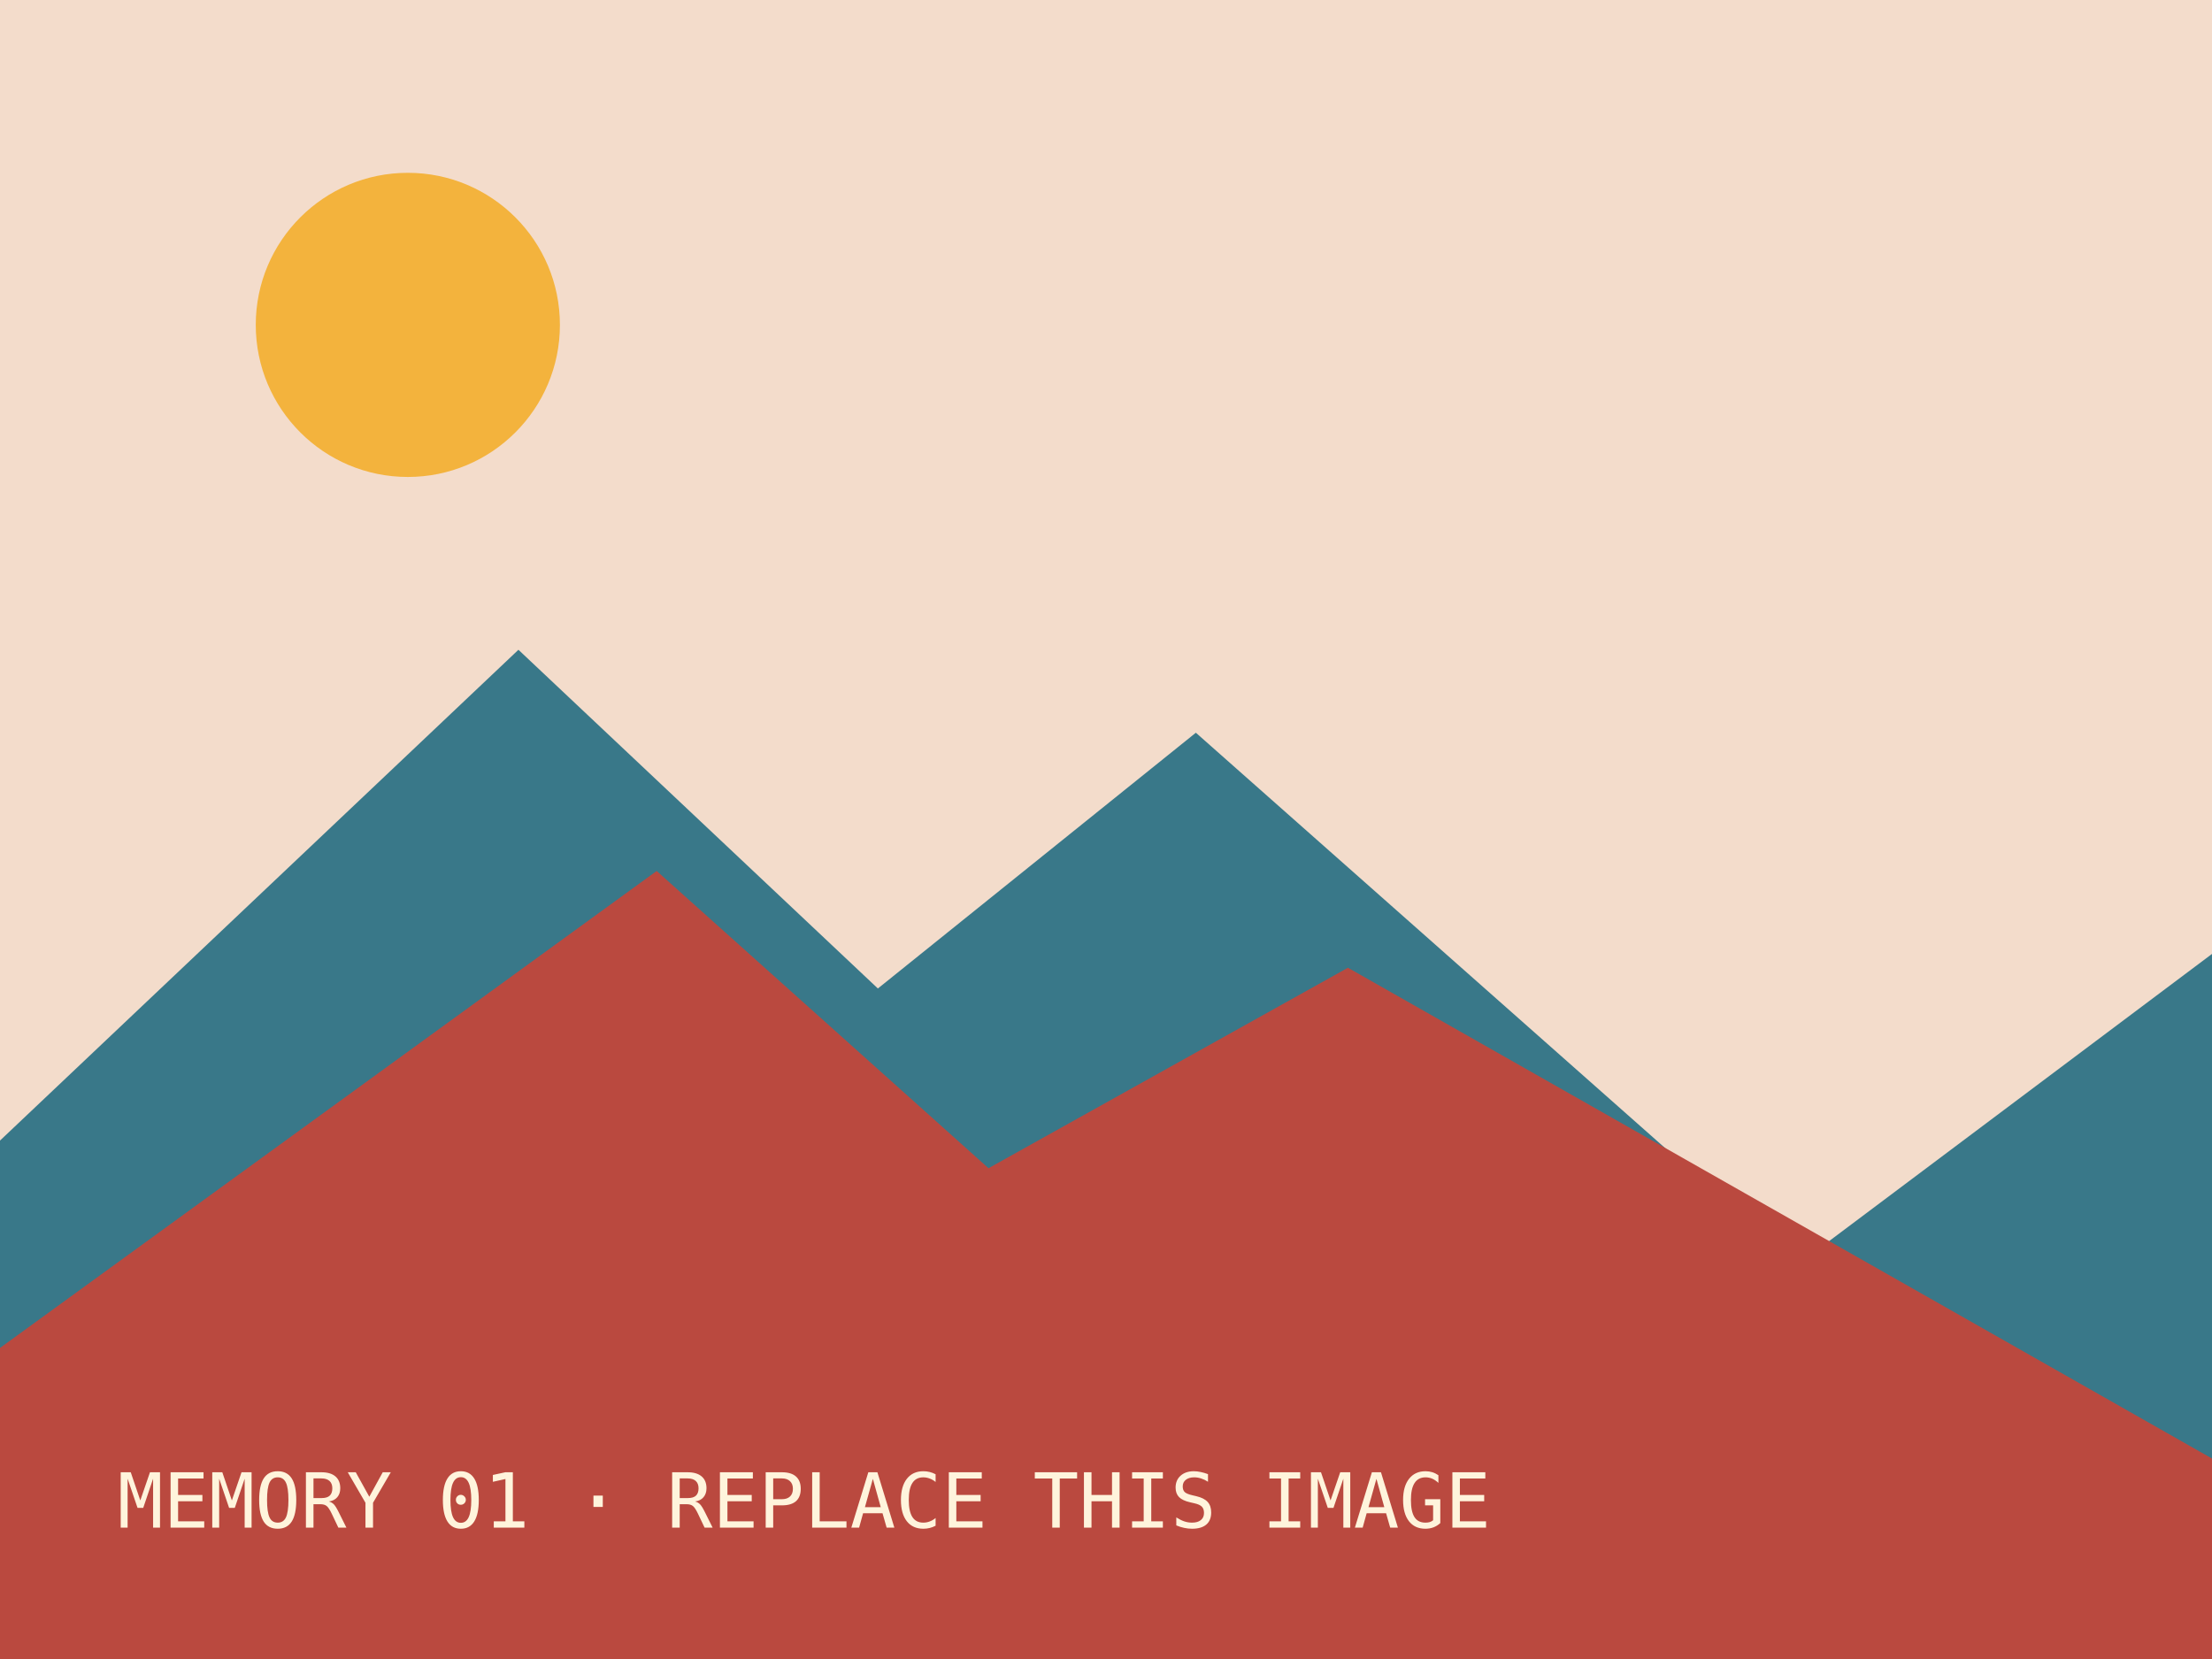
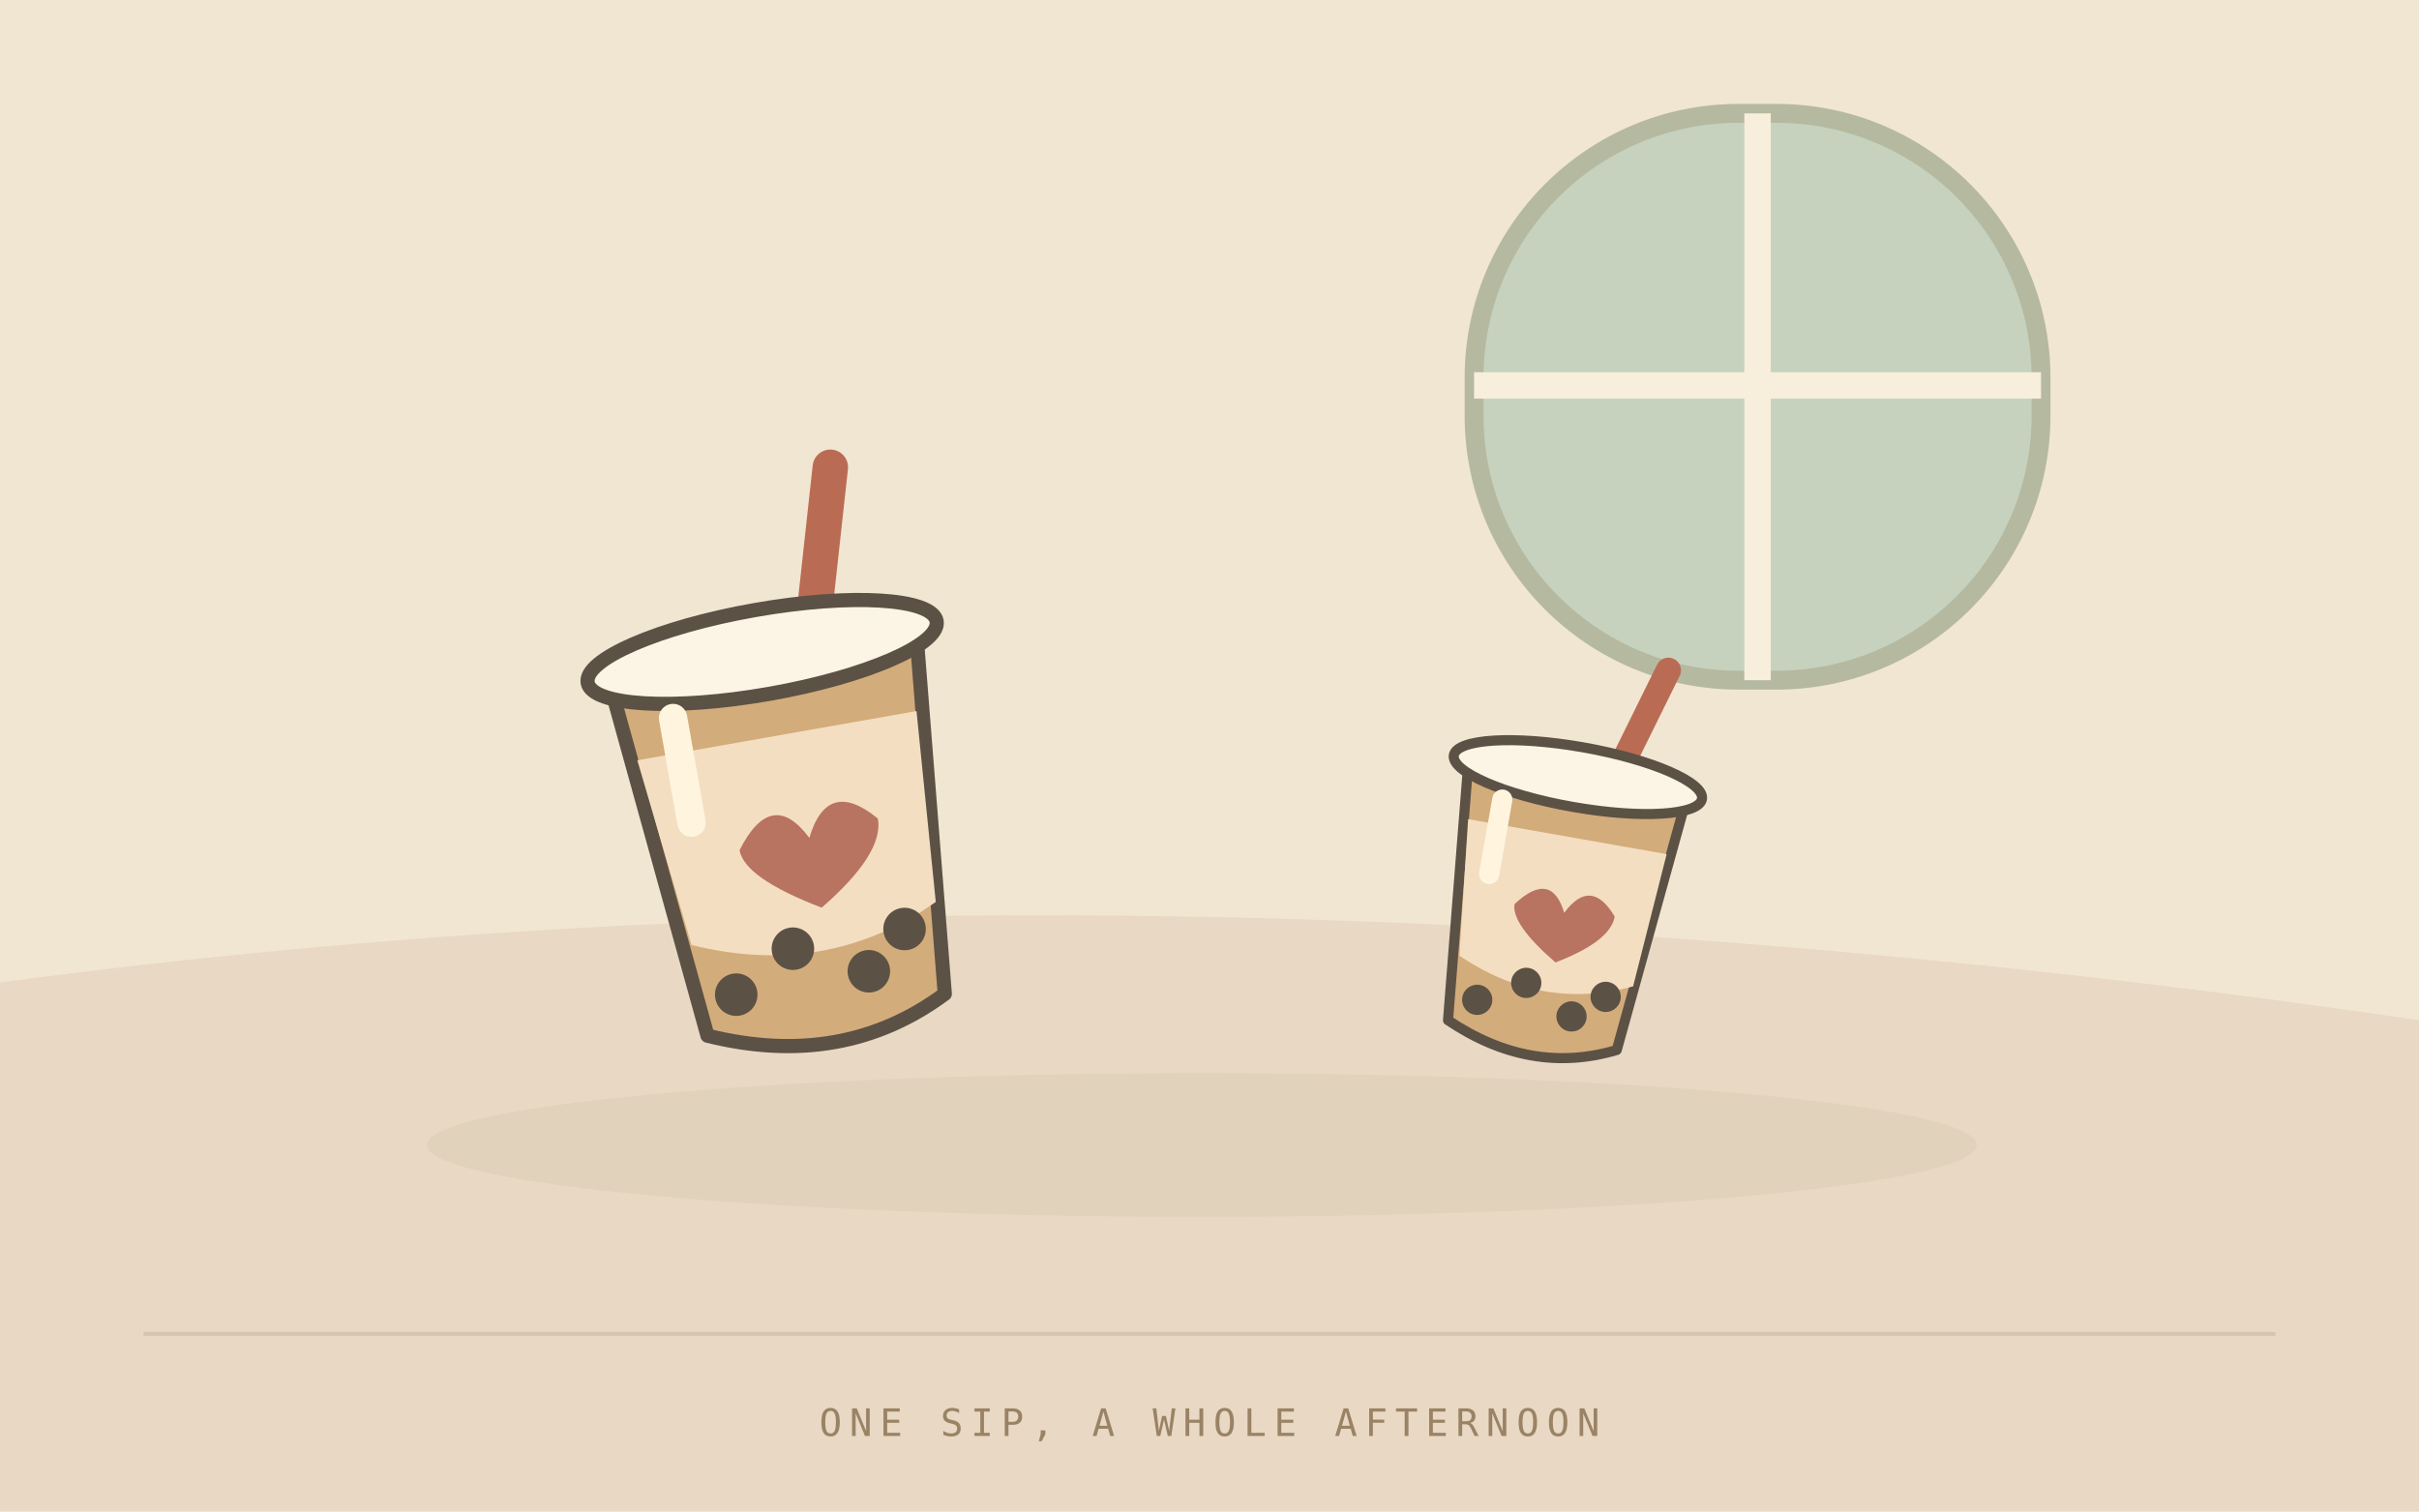
- <svg xmlns="http://www.w3.org/2000/svg" viewBox="0 0 640 480" role="img" aria-labelledby="title">
-   <rect width="640" height="480" fill="#f3dccb" />
-   <circle cx="118" cy="94" r="44" fill="#f3b33d" />
-   <path d="M0 330 150 188l104 98 92-74 174 154 120-90v204H0Z" fill="#397889" />
-   <path d="M0 390 190 252l96 86 104-58 250 142v58H0Z" fill="#ba493f" />
-   <text x="34" y="442" fill="#fff4dc" font-family="monospace" font-size="22">MEMORY 01 · REPLACE THIS IMAGE</text>
+ <svg xmlns="http://www.w3.org/2000/svg" viewBox="0 0 640 400" role="img" aria-labelledby="title">
+   <rect width="640" height="400" fill="#f1e6d1" />
+   <rect x="390" y="30" width="150" height="150" rx="70" fill="#c6d2bd" stroke="#b5b9a0" stroke-width="5" />
+   <path d="M465 30v150m-75-78h150" stroke="#f7eedc" stroke-width="7" />
+   <path d="M0 260Q300 220 640 270v130H0Z" fill="#e8d8c4" />
+   <ellipse cx="318" cy="303" rx="205" ry="19" fill="#9e8c6d" opacity=".09" />
+   <g transform="translate(100 100) rotate(-10 112.5 112.5)">
+     <svg x="0" y="0" width="225" height="225" class="" viewBox="0 0 120 110" fill="none" stroke="#5c5145" stroke-width="2" stroke-linecap="round" stroke-linejoin="round" aria-hidden="true">
+       <path d="m36 33 5 52q18 8 34 0l5-52" fill="#d3ac7b" />
+       <path d="m38 45 3 27q18 8 35 0l2-27" fill="#f4dec1" stroke="none" />
+       <path d="m65 33 7-24" stroke="#ba6b54" stroke-width="5" />
+       <ellipse cx="58" cy="33" rx="25" ry="6" fill="#fcf4e5" />
+       <path d="M44 40v15" stroke="#fff5df" stroke-width="4" />
+       <circle cx="46" cy="80" r="3" fill="#5c5145" stroke="none" />
+       <circle cx="55" cy="75" r="3" fill="#5c5145" stroke="none" />
+       <circle cx="65" cy="80" r="3" fill="#5c5145" stroke="none" />
+       <circle cx="71" cy="75" r="3" fill="#5c5145" stroke="none" />
+       <path d="M50 60q6-8 10 0 4-8 10-1 0 5-10 11-10-6-10-10Z" fill="#b87361" stroke="none" />
+     </svg>
+   </g>
+   <g transform="translate(335 155) rotate(10 80 80)">
+     <svg x="0" y="0" width="160" height="160" class="" viewBox="0 0 120 110" fill="none" stroke="#5c5145" stroke-width="2" stroke-linecap="round" stroke-linejoin="round" aria-hidden="true">
+       <path d="m36 33 5 52q18 8 34 0l5-52" fill="#d3ac7b" />
+       <path d="m38 45 3 27q18 8 35 0l2-27" fill="#f4dec1" stroke="none" />
+       <path d="m65 33 7-24" stroke="#ba6b54" stroke-width="5" />
+       <ellipse cx="58" cy="33" rx="25" ry="6" fill="#fcf4e5" />
+       <path d="M44 40v15" stroke="#fff5df" stroke-width="4" />
+       <circle cx="46" cy="80" r="3" fill="#5c5145" stroke="none" />
+       <circle cx="55" cy="75" r="3" fill="#5c5145" stroke="none" />
+       <circle cx="65" cy="80" r="3" fill="#5c5145" stroke="none" />
+       <circle cx="71" cy="75" r="3" fill="#5c5145" stroke="none" />
+       <path d="M50 60q6-8 10 0 4-8 10-1 0 5-10 11-10-6-10-10Z" fill="#b87361" stroke="none" />
+     </svg>
+   </g>
+   <path d="M38 353h564" stroke="#ae9876" stroke-opacity=".3" />
+   <text x="320" y="380" text-anchor="middle" fill="#9a8365" font-family="monospace" font-size="10" letter-spacing="2">ONE SIP, A WHOLE AFTERNOON</text>
</svg>
